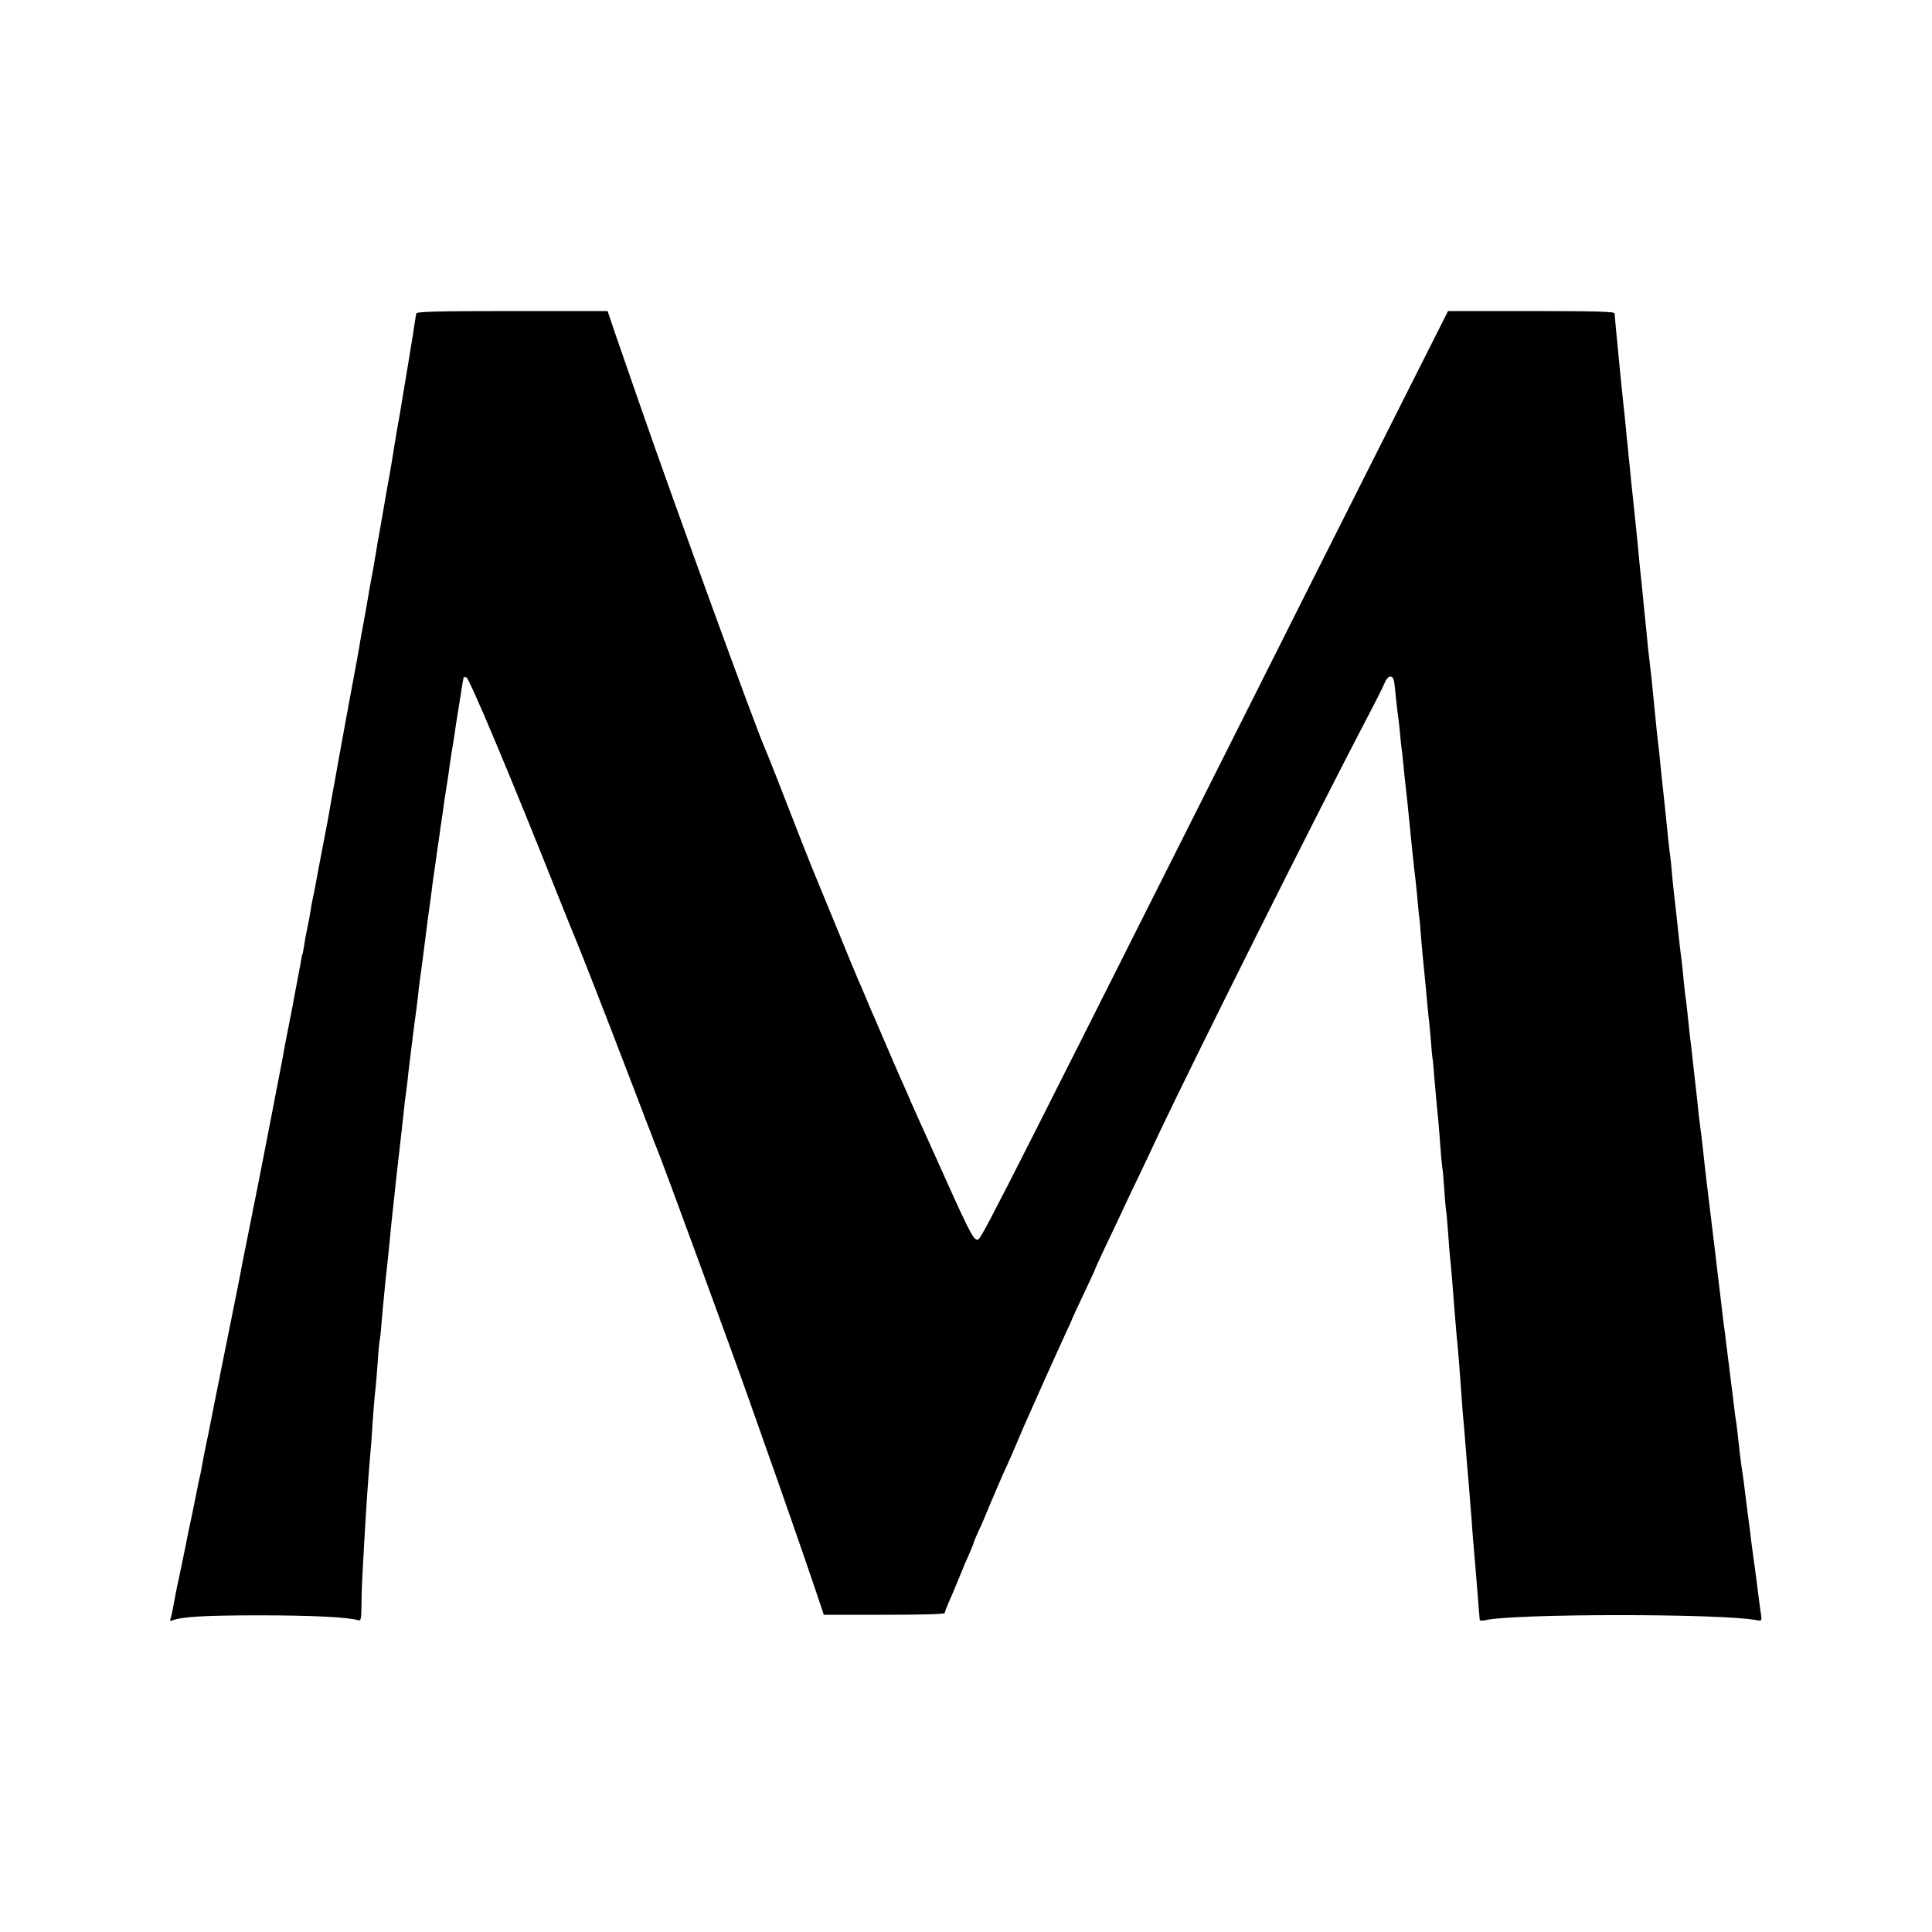
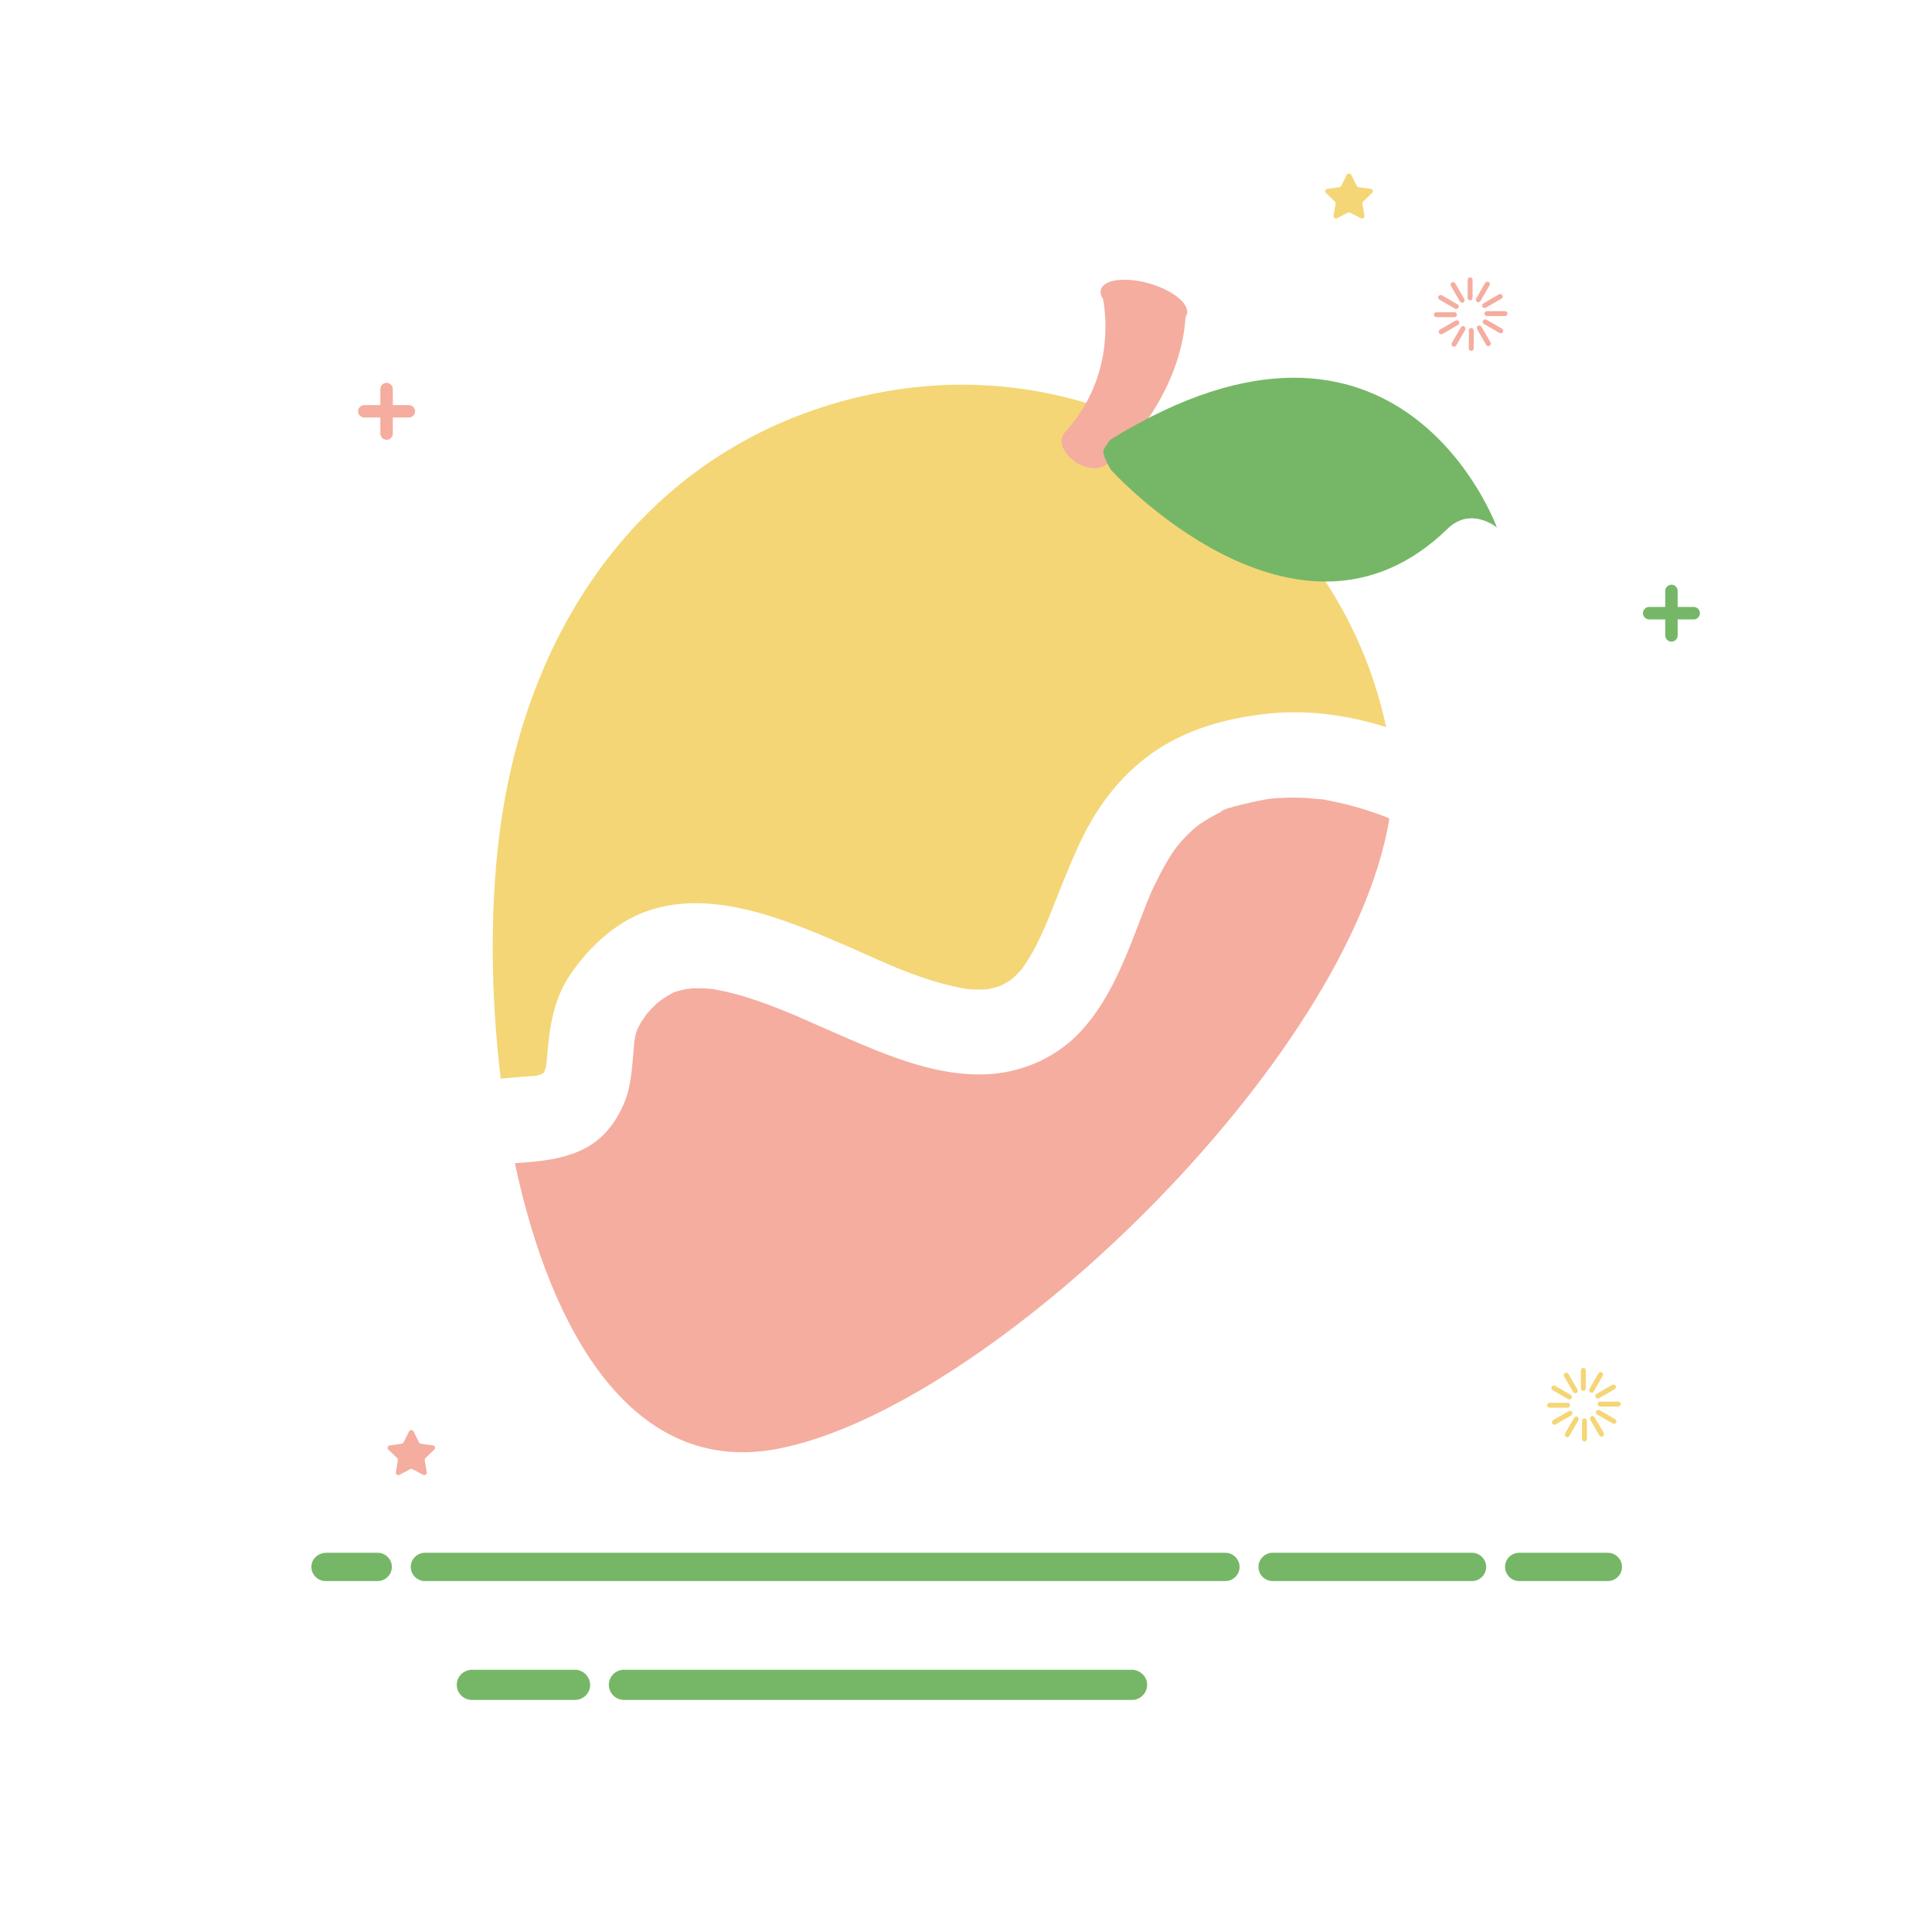
- <svg xmlns="http://www.w3.org/2000/svg" width="1333.333" height="1333.333" preserveAspectRatio="xMidYMid meet" version="1.0" viewBox="0 0 1000 1000">
-   <g fill="#000" stroke="none">
-     <path d="M2155 8378 c-2 -7 -6 -31 -9 -53 -7 -45 -9 -63 -37 -230 -11 -66 -22 -133 -25 -150 -6 -40 -16 -95 -20 -120 -3 -11 -11 -63 -20 -115 -14 -90 -18 -111 -28 -170 -3 -14 -17 -92 -31 -175 -14 -82 -28 -161 -31 -175 -2 -14 -8 -52 -14 -85 -5 -33 -12 -71 -15 -85 -6 -28 -7 -36 -29 -165 -9 -49 -18 -101 -21 -115 -3 -14 -7 -38 -10 -55 -2 -16 -11 -66 -19 -110 -26 -141 -35 -189 -41 -220 -2 -16 -7 -41 -10 -54 -2 -13 -20 -112 -40 -220 -19 -108 -37 -205 -39 -216 -9 -52 -18 -102 -22 -125 -3 -14 -16 -81 -29 -150 -13 -69 -27 -141 -30 -160 -3 -19 -10 -53 -15 -75 -5 -22 -11 -57 -14 -77 -3 -21 -10 -57 -15 -80 -5 -24 -13 -63 -16 -88 -4 -24 -8 -47 -10 -50 -2 -3 -6 -23 -9 -45 -4 -22 -25 -134 -47 -250 -23 -115 -43 -219 -44 -230 -3 -19 -141 -729 -150 -770 -3 -11 -7 -31 -9 -45 -3 -14 -14 -72 -26 -130 -12 -58 -24 -118 -27 -135 -2 -16 -40 -207 -84 -423 -43 -215 -81 -402 -83 -415 -2 -12 -11 -56 -20 -97 -8 -41 -18 -91 -21 -110 -3 -19 -8 -42 -10 -50 -2 -8 -6 -26 -9 -40 -2 -14 -16 -81 -30 -150 -15 -69 -29 -136 -31 -150 -4 -21 -34 -166 -51 -245 -2 -11 -9 -46 -15 -78 -5 -32 -13 -65 -16 -74 -5 -12 -2 -15 10 -10 49 19 170 26 447 26 272 0 459 -9 513 -25 15 -5 17 4 18 78 1 84 2 107 13 303 13 226 19 315 31 460 4 39 8 95 10 125 5 87 15 212 20 245 2 17 6 73 10 125 3 52 8 102 10 110 2 8 7 51 10 95 4 44 8 94 10 110 6 67 16 162 20 195 2 19 7 67 11 105 4 39 8 81 9 95 5 45 25 234 30 278 3 23 7 62 10 87 3 25 7 64 10 88 8 72 16 140 20 182 3 22 7 56 10 75 2 19 7 55 9 80 6 53 34 280 42 331 2 20 7 59 10 85 2 27 7 60 9 74 2 14 14 99 25 190 11 91 23 176 25 190 2 14 7 48 10 75 3 28 8 61 10 75 2 14 7 45 10 70 3 25 8 56 10 70 2 14 7 45 10 70 3 25 8 56 10 70 2 14 7 45 10 70 3 25 10 70 15 100 5 30 12 75 15 100 3 25 10 70 15 100 5 30 12 73 15 95 3 23 7 50 9 60 2 11 9 56 16 100 7 44 14 87 15 95 2 8 4 18 4 22 1 4 7 5 15 2 16 -6 235 -527 480 -1144 43 -107 82 -204 87 -215 15 -34 174 -441 244 -625 37 -96 78 -203 91 -237 13 -35 35 -93 50 -130 14 -38 29 -77 34 -88 23 -52 400 -1081 477 -1300 19 -55 60 -170 90 -255 69 -193 190 -541 251 -721 l46 -137 313 0 c187 0 313 3 313 9 0 5 9 28 19 52 11 23 36 83 56 132 20 50 45 109 56 132 10 24 19 45 19 49 0 3 11 29 24 57 14 29 41 92 61 142 21 49 48 112 60 140 45 98 63 141 89 202 14 35 37 86 50 115 13 29 52 116 86 193 35 77 80 178 101 223 22 46 39 85 39 87 0 1 27 60 60 129 33 70 60 128 60 131 0 2 22 50 49 107 27 56 67 141 89 188 22 47 64 137 95 200 30 63 75 158 99 210 211 443 824 1668 1077 2150 39 74 78 152 87 173 10 24 22 37 32 35 16 -3 18 -10 27 -108 4 -36 8 -76 11 -90 2 -14 6 -54 10 -90 3 -36 7 -75 9 -88 2 -13 7 -53 10 -90 3 -37 8 -80 10 -97 2 -16 6 -57 10 -90 3 -33 8 -78 10 -100 2 -22 9 -89 15 -150 6 -60 13 -121 15 -135 2 -14 6 -56 10 -95 3 -38 8 -86 10 -105 3 -19 7 -62 9 -95 3 -33 7 -85 10 -115 8 -75 13 -133 21 -215 3 -38 8 -86 10 -105 3 -19 7 -70 11 -113 3 -43 7 -87 9 -97 2 -10 6 -54 9 -97 6 -70 13 -149 22 -238 1 -16 6 -68 9 -115 3 -47 8 -97 10 -111 3 -14 7 -63 10 -109 3 -46 7 -95 9 -109 3 -14 7 -66 11 -116 3 -49 8 -108 10 -130 3 -22 7 -69 10 -105 12 -156 15 -189 20 -250 3 -36 7 -85 10 -110 4 -41 8 -94 21 -270 2 -36 6 -87 9 -115 3 -27 7 -81 10 -120 7 -92 13 -154 20 -240 3 -38 7 -95 10 -125 4 -65 14 -187 20 -250 2 -25 7 -85 11 -135 7 -89 11 -142 13 -159 1 -4 11 -6 24 -3 142 36 1234 36 1409 1 25 -5 27 -3 24 23 -3 15 -14 100 -25 188 -12 88 -24 178 -27 200 -2 22 -7 56 -9 75 -3 19 -7 53 -10 75 -5 41 -11 88 -20 160 -3 22 -8 56 -11 75 -7 49 -12 96 -19 160 -3 30 -8 66 -10 80 -3 14 -7 48 -10 75 -3 28 -8 64 -10 80 -2 17 -7 53 -10 80 -3 28 -8 64 -10 80 -2 17 -7 53 -10 80 -3 28 -8 64 -10 80 -3 17 -7 53 -10 80 -3 28 -10 84 -15 125 -5 41 -12 98 -15 125 -3 28 -7 66 -10 85 -2 19 -11 94 -20 165 -9 72 -18 146 -20 165 -2 19 -7 58 -10 85 -14 133 -27 235 -30 255 -1 8 -6 47 -9 85 -4 39 -10 90 -13 115 -3 25 -6 56 -8 70 -2 25 -13 117 -20 175 -2 17 -6 59 -10 95 -4 36 -8 76 -11 90 -2 14 -6 54 -10 90 -3 36 -7 76 -9 90 -4 29 -15 120 -20 170 -3 34 -13 121 -21 190 -2 19 -7 64 -10 100 -3 36 -7 76 -9 90 -5 30 -11 92 -25 230 -6 58 -13 121 -15 140 -2 19 -7 62 -10 95 -3 33 -7 74 -9 90 -5 35 -15 130 -21 195 -16 167 -17 174 -29 275 -3 22 -8 69 -11 105 -4 36 -8 81 -10 100 -2 19 -7 64 -10 100 -3 36 -8 81 -10 100 -2 19 -7 62 -10 95 -6 67 -10 111 -29 290 -13 118 -17 164 -21 205 -3 25 -7 65 -9 90 -3 25 -8 74 -11 110 -4 36 -8 83 -11 105 -12 110 -46 462 -47 483 0 9 -93 12 -431 12 l-431 0 -321 -637 c-177 -351 -559 -1110 -849 -1688 -1282 -2550 -1248 -2482 -1268 -2481 -21 1 -46 52 -229 461 -27 61 -59 130 -70 155 -11 25 -28 63 -38 85 -9 22 -26 60 -37 85 -11 25 -49 110 -83 190 -34 80 -68 159 -75 175 -8 17 -28 64 -45 105 -17 41 -38 89 -45 105 -7 17 -55 131 -105 255 -51 124 -98 239 -105 255 -16 36 -125 313 -201 510 -30 77 -59 149 -64 160 -41 88 -468 1261 -648 1780 -50 143 -108 311 -129 372 l-38 113 -493 0 c-385 0 -494 -3 -497 -12z" transform="translate(0,1000) scale(0.1,-0.1)" />
-   </g>
+ <svg xmlns="http://www.w3.org/2000/svg" t="1727190986740" class="icon" viewBox="0 0 1024 1024" version="1.1" p-id="2145" width="200" height="200">
+   <path d="M200.2 823h-27.3c-3.8 0-7.3 2.7-7.8 6.5-0.6 4.5 3 8.5 7.4 8.5h27.7c4.1 0 7.5-3.4 7.5-7.5s-3.4-7.5-7.5-7.5zM780.2 823H674.5c-4.1 0-7.5 3.4-7.5 7.5s3.4 7.5 7.5 7.5h105.7c4.1 0 7.5-3.4 7.5-7.5s-3.4-7.5-7.5-7.5zM797.7 830.5c0 4.1 3.4 7.5 7.5 7.5h47c4.1 0 7.5-3.4 7.5-7.5s-3.4-7.5-7.5-7.5h-47c-4.2 0-7.5 3.4-7.5 7.5zM649.5 823H225.2c-4.1 0-7.5 3.4-7.5 7.5s3.4 7.5 7.5 7.5h424.3c4.1 0 7.5-3.4 7.5-7.5s-3.4-7.5-7.5-7.5zM599.8 885H330.7c-4.4 0-8 3.6-8 8s3.6 8 8 8H600c4.8 0 8.7-4.3 7.9-9.3-0.6-3.9-4.2-6.7-8.1-6.7zM304.7 885h-54.4c-4 0-7.5 2.8-8.1 6.7-0.8 5 3.1 9.3 7.9 9.3h54.7c4.4 0 8-3.6 8-8-0.1-4.4-3.7-8-8.1-8z" fill="#76B767" p-id="2146" />
+   <path d="M216.7 214.7h-8.5v-8.5c0-1.8-1.5-3.3-3.3-3.3s-3.3 1.5-3.3 3.3v8.5h-8.5c-1.8 0-3.3 1.5-3.3 3.3s1.5 3.3 3.3 3.3h8.5v8.5c0 1.8 1.5 3.3 3.3 3.3s3.3-1.5 3.3-3.3v-8.5h8.5c1.8 0 3.3-1.5 3.3-3.3s-1.5-3.3-3.3-3.3z" fill="#F4AD9F" p-id="2147" />
+   <path d="M897.7 321.7h-8.5v-8.5c0-1.8-1.5-3.3-3.3-3.3s-3.3 1.5-3.3 3.3v8.5h-8.5c-1.8 0-3.3 1.5-3.3 3.3s1.5 3.3 3.3 3.3h8.5v8.5c0 1.8 1.5 3.3 3.3 3.3s3.3-1.5 3.3-3.3v-8.5h8.5c1.8 0 3.3-1.5 3.3-3.3s-1.5-3.3-3.3-3.3z" fill="#76B767" p-id="2148" />
+   <path d="M839.2 737.2c-0.7 0-1.3-0.6-1.3-1.3v-9.6c0-0.7 0.6-1.3 1.3-1.3 0.7 0 1.3 0.6 1.3 1.3v9.6c0 0.7-0.6 1.3-1.3 1.3zM835.6 738.3c-0.6 0.4-1.4 0.1-1.8-0.5l-4.8-8.3c-0.4-0.6-0.1-1.4 0.5-1.8 0.6-0.4 1.4-0.1 1.8 0.5l4.8 8.3c0.3 0.7 0.1 1.5-0.5 1.8zM833 741.1c-0.4 0.6-1.2 0.8-1.8 0.5l-8.3-4.8c-0.6-0.4-0.8-1.2-0.5-1.8 0.4-0.6 1.2-0.8 1.8-0.5l8.3 4.8c0.7 0.4 0.9 1.2 0.5 1.8zM832.2 744.8c0 0.7-0.6 1.3-1.3 1.3h-9.6c-0.7 0-1.3-0.6-1.3-1.3 0-0.7 0.6-1.3 1.3-1.3h9.6c0.7 0 1.3 0.6 1.3 1.3zM833.3 748.4c0.4 0.6 0.1 1.4-0.5 1.8l-8.3 4.8c-0.6 0.4-1.4 0.1-1.8-0.5-0.4-0.6-0.1-1.4 0.5-1.8l8.3-4.8c0.7-0.3 1.5-0.1 1.8 0.5zM836.1 751c0.6 0.4 0.8 1.2 0.5 1.8l-4.8 8.3c-0.4 0.6-1.2 0.8-1.8 0.5-0.6-0.4-0.8-1.2-0.5-1.8l4.8-8.3c0.4-0.7 1.2-0.9 1.8-0.5zM839.8 751.8c0.7 0 1.3 0.6 1.3 1.3v9.6c0 0.7-0.6 1.3-1.3 1.3-0.7 0-1.3-0.6-1.3-1.3v-9.6c0-0.7 0.6-1.3 1.3-1.3zM843.4 750.7c0.6-0.4 1.4-0.1 1.8 0.5l4.8 8.3c0.4 0.6 0.1 1.4-0.5 1.8-0.6 0.4-1.4 0.1-1.8-0.5l-4.8-8.3c-0.3-0.7-0.1-1.5 0.5-1.8zM846 747.9c0.4-0.6 1.2-0.8 1.8-0.5l8.3 4.8c0.6 0.4 0.8 1.2 0.5 1.8-0.4 0.6-1.2 0.8-1.8 0.5l-8.3-4.8c-0.7-0.4-0.9-1.2-0.5-1.8zM846.8 744.2c0-0.7 0.6-1.3 1.3-1.3h9.6c0.7 0 1.3 0.6 1.3 1.3 0 0.7-0.6 1.3-1.3 1.3h-9.6c-0.7 0-1.3-0.6-1.3-1.3zM845.7 740.6c-0.4-0.6-0.1-1.4 0.5-1.8l8.3-4.8c0.6-0.4 1.4-0.1 1.8 0.5 0.4 0.6 0.1 1.4-0.5 1.8l-8.3 4.8c-0.7 0.3-1.5 0.1-1.8-0.5zM842.9 738c-0.6-0.4-0.8-1.2-0.5-1.8l4.8-8.3c0.4-0.6 1.2-0.8 1.8-0.5 0.6 0.4 0.8 1.2 0.5 1.8l-4.8 8.3c-0.4 0.7-1.2 0.9-1.8 0.5z" fill="#F4D676" p-id="2149" />
+   <path d="M779.2 159.2c-0.7 0-1.3-0.6-1.3-1.3v-9.6c0-0.7 0.6-1.3 1.3-1.3 0.7 0 1.3 0.6 1.3 1.3v9.6c0 0.7-0.6 1.3-1.3 1.3zM775.6 160.3c-0.6 0.4-1.4 0.1-1.8-0.5l-4.8-8.3c-0.4-0.6-0.1-1.4 0.5-1.8 0.6-0.4 1.4-0.1 1.8 0.5l4.8 8.3c0.3 0.7 0.1 1.5-0.5 1.8zM773 163.1c-0.4 0.6-1.2 0.8-1.8 0.5l-8.3-4.8c-0.6-0.4-0.8-1.2-0.5-1.8 0.4-0.6 1.2-0.8 1.8-0.5l8.3 4.8c0.7 0.4 0.9 1.2 0.5 1.8zM772.2 166.8c0 0.7-0.6 1.3-1.3 1.3h-9.6c-0.7 0-1.3-0.6-1.3-1.3 0-0.7 0.6-1.3 1.3-1.3h9.6c0.7 0 1.3 0.6 1.3 1.3zM773.3 170.4c0.4 0.6 0.1 1.4-0.5 1.8l-8.3 4.8c-0.6 0.4-1.4 0.1-1.8-0.5-0.4-0.6-0.1-1.4 0.5-1.8l8.3-4.8c0.7-0.3 1.5-0.1 1.8 0.5zM776.1 173c0.6 0.4 0.8 1.2 0.5 1.8l-4.8 8.3c-0.4 0.6-1.2 0.8-1.8 0.5-0.6-0.4-0.8-1.2-0.5-1.8l4.8-8.3c0.4-0.7 1.2-0.9 1.8-0.5zM779.8 173.8c0.7 0 1.3 0.6 1.3 1.3v9.6c0 0.7-0.6 1.3-1.3 1.3-0.7 0-1.3-0.6-1.3-1.3v-9.6c0-0.7 0.6-1.3 1.3-1.3zM783.4 172.7c0.6-0.4 1.4-0.1 1.8 0.5l4.8 8.3c0.4 0.6 0.1 1.4-0.5 1.8-0.6 0.4-1.4 0.1-1.8-0.5l-4.8-8.3c-0.3-0.7-0.1-1.5 0.5-1.8zM786 169.9c0.4-0.6 1.2-0.8 1.8-0.5l8.3 4.8c0.6 0.4 0.8 1.2 0.5 1.8-0.4 0.6-1.2 0.8-1.8 0.5l-8.3-4.8c-0.7-0.4-0.9-1.2-0.5-1.8zM786.8 166.2c0-0.7 0.6-1.3 1.3-1.3h9.6c0.7 0 1.3 0.6 1.3 1.3 0 0.7-0.6 1.3-1.3 1.3h-9.6c-0.7 0-1.3-0.6-1.3-1.3zM785.7 162.6c-0.4-0.6-0.1-1.4 0.5-1.8l8.3-4.8c0.6-0.4 1.4-0.1 1.8 0.5 0.4 0.6 0.1 1.4-0.5 1.8l-8.3 4.8c-0.7 0.3-1.5 0.1-1.8-0.5zM782.9 160c-0.6-0.4-0.8-1.2-0.5-1.8l4.8-8.3c0.4-0.6 1.2-0.8 1.8-0.5 0.6 0.4 0.8 1.2 0.5 1.8l-4.8 8.3c-0.4 0.7-1.2 0.9-1.8 0.5z" fill="#F4AD9F" p-id="2150" />
+   <path d="M219.2 758.7l2.9 5.8c0.2 0.4 0.5 0.6 1 0.7l6.4 0.9c1.1 0.2 1.5 1.4 0.7 2.2l-4.7 4.5c-0.3 0.3-0.4 0.7-0.4 1.1l1.1 6.4c0.2 1-0.9 1.8-1.9 1.4l-5.7-3c-0.4-0.2-0.8-0.2-1.2 0l-5.7 3c-0.9 0.5-2-0.3-1.9-1.4l1.1-6.4c0.1-0.4-0.1-0.8-0.4-1.1l-4.7-4.5c-0.8-0.7-0.3-2 0.7-2.2l6.4-0.9c0.4-0.1 0.8-0.3 1-0.7l2.9-5.8c0.5-0.9 1.9-0.9 2.4 0z" fill="#F4AD9F" p-id="2151" />
+   <path d="M716.2 92.7l2.9 5.8c0.2 0.4 0.5 0.6 1 0.7l6.4 0.9c1.1 0.2 1.5 1.4 0.7 2.2l-4.7 4.5c-0.3 0.3-0.4 0.7-0.4 1.1l1.1 6.4c0.2 1-0.9 1.8-1.9 1.4l-5.7-3c-0.4-0.2-0.8-0.2-1.2 0l-5.7 3c-0.9 0.5-2-0.3-1.9-1.4l1.1-6.4c0.1-0.4-0.1-0.8-0.4-1.1l-4.7-4.5c-0.8-0.7-0.3-2 0.7-2.2l6.4-0.9c0.4-0.1 0.8-0.3 1-0.7l2.9-5.8c0.5-0.9 1.9-0.9 2.4 0zM278.4 570.6c1.8-0.1 3.7-0.3 5.5-0.4 0.5-0.1 1-0.2 1.4-0.3 0.5-0.1 1.2-0.4 1.9-0.7 0.2-0.2 0.6-0.5 1.1-0.6 0.3-1.1 0.9-2.2 1-3 0.3-1.4 0.6-4.6 0.5-3.7 1.3-15.6 3-31.1 11.9-44.5 6.9-10.4 15-19.1 25.3-26.3 35.1-24.3 79.3-7.9 114.4 7.1 8.8 3.7 17.5 7.7 26.2 11.5 2.1 0.9 10.2 4.2 1.9 0.9 2 0.8 4 1.7 6.1 2.5 4.1 1.7 8.2 3.2 12.4 4.7 7.8 2.7 15.6 4.8 23.7 6.3 0.5 0.1 1.1 0.1 1.6 0.2 1.8 0.1 3.6 0.2 5.4 0.2 1.6 0 3.3-0.1 4.9-0.2 0.3 0 0.6-0.1 0.9-0.2 1.8-0.4 3.6-0.9 5.3-1.4 0.2-0.1 0.5-0.2 0.7-0.3 1.6-0.8 3.1-1.7 4.6-2.6l0.9-0.6c1.4-1.3 2.8-2.5 4.1-3.9 0.7-0.7 1.3-1.4 1.9-2.2 2.5-3.8 5-7.5 7-11.6 1.7-3.3 3.2-6.6 4.7-10 0.4-0.8 2.5-5.9 1-2.2s0.6-1.4 0.9-2.2c2.6-6.4 5.1-12.9 7.7-19.3 5.5-13.4 11-27 19.1-39.1 9-13.5 20.3-25 34.2-33.4 16.9-10.2 36.4-15.1 55.9-17.1 20.8-2.1 42 0.8 62.2 7.2C708.6 263.9 590 184.8 467 207.9c-114.2 21.4-187.6 113.7-202.5 236-4.6 37.3-4.6 82.8 0.9 127.8 4.3-0.4 8.7-0.8 13-1.1z" fill="#F4D676" p-id="2152" />
+   <path d="M735.1 433.2c-0.6-0.2-1.3-0.5-1.9-0.7-1.8-0.7-3.7-1.4-5.6-2-4-1.4-8.1-2.6-12.2-3.7-4.4-1.1-8.8-2.1-13.2-2.9-0.5-0.1-1.1-0.2-1.7-0.3h-0.7c-2.2-0.2-4.5-0.4-6.7-0.6-4.5-0.3-9-0.3-13.5-0.1-2 0.1-3.9 0.2-5.9 0.4h-0.2c-0.6 0.1-1.7 0.2-2.2 0.3-2.1 0.3-24.7 5-24.4 6.8 0-0.1 5.2-2.3 0.8-0.3-0.8 0.4-1.7 0.8-2.5 1.2-1.4 0.7-2.8 1.5-4.2 2.3-1.5 0.9-3 1.8-4.5 2.8-0.3 0.2-1.2 0.8-1.8 1.3-0.9 0.8-2.2 1.8-2.6 2.2-1.2 1.1-2.4 2.2-3.5 3.4-1 1-2 2.1-2.9 3.1-0.3 0.3-1.2 1.5-1.9 2.3-0.6 0.9-1.3 1.8-1.6 2.2-0.8 1.2-1.6 2.3-2.3 3.5-1.6 2.6-3.1 5.2-4.5 7.9-1.5 2.9-3 5.9-4.4 8.8-0.7 1.5-1.4 3-2 4.6-0.1 0.3-0.3 0.6-0.4 0.9-9.7 24.3-17.9 51-36.1 70.4-14 14.9-33.8 22.7-54.2 22.5-18.4-0.2-36.3-5.8-53.2-12.5-10.2-4.1-20.2-8.5-30.2-12.9-4.2-1.9-8.5-3.7-12.7-5.6-0.9-0.4-1.7-0.7-2.6-1.1-2-0.8-3.9-1.6-5.9-2.4-8.1-3.2-16.4-6.2-24.9-8.4-3.7-1-7.4-1.7-11.1-2.4-0.7-0.1-1.4-0.1-2.1-0.2-1.7-0.1-3.5-0.2-5.2-0.2-1.4 0-2.8 0.1-4.2 0.1-0.7 0.2-1.7 0.2-2.5 0.3-1.7 0.4-3.4 0.8-5.1 1.3-0.5 0.2-1 0.3-1.5 0.5-1.9 1-3.8 2.1-5.6 3.3-0.7 0.5-3 2.1-4.1 3.2-1.6 1.6-3.1 3.2-4.6 4.9-0.5 0.7-1 1.4-1.5 2.2-0.6 0.9-1.3 1.9-1.9 2.9-0.3 0.5-1.1 2.2-1.6 3-0.3 1-0.7 2.1-0.8 2.5-0.3 1.4-0.6 2.8-0.8 4.2 0 0.4-0.1 0.8-0.1 1.3-0.2 1.6-0.3 3.2-0.4 4.8-0.8 8.4-1.3 17.2-4.4 25.1-4.1 10.4-10.8 19.7-20.8 25-11.3 6.1-24.6 7.3-37.6 8.1 19.1 90 62.7 165.7 138.7 151.5 112.5-21 303.7-205.8 324.8-334.1-0.6-0.3-1-0.5-1.3-0.7zM587.2 245.7c11.2-8.6 38.6-38.9 41.2-77.8 1.4-1.9 1.1-4.4-1-7.2-3.2-4.2-10.3-8.2-18.4-10.5-8.1-2.3-16.2-2.6-21.1-0.7-4.7 1.8-5.8 5.2-3.2 9.1 2.1 12.1 4.4 43.4-20.2 70.5-7.8 8.7 11.5 25.2 22.7 16.6z" fill="#F4AD9F" p-id="2153" />
+   <path d="M588.7 248.9s98.7 109.2 178.6 31.3c12.4-12 26.1-0.6 26.1-0.6S742.3 138 588.6 233c0 0-3.6 4.4-3.8 6.1-0.3 2.7 3.9 9.8 3.9 9.8z" fill="#76B767" p-id="2154" />
</svg>
